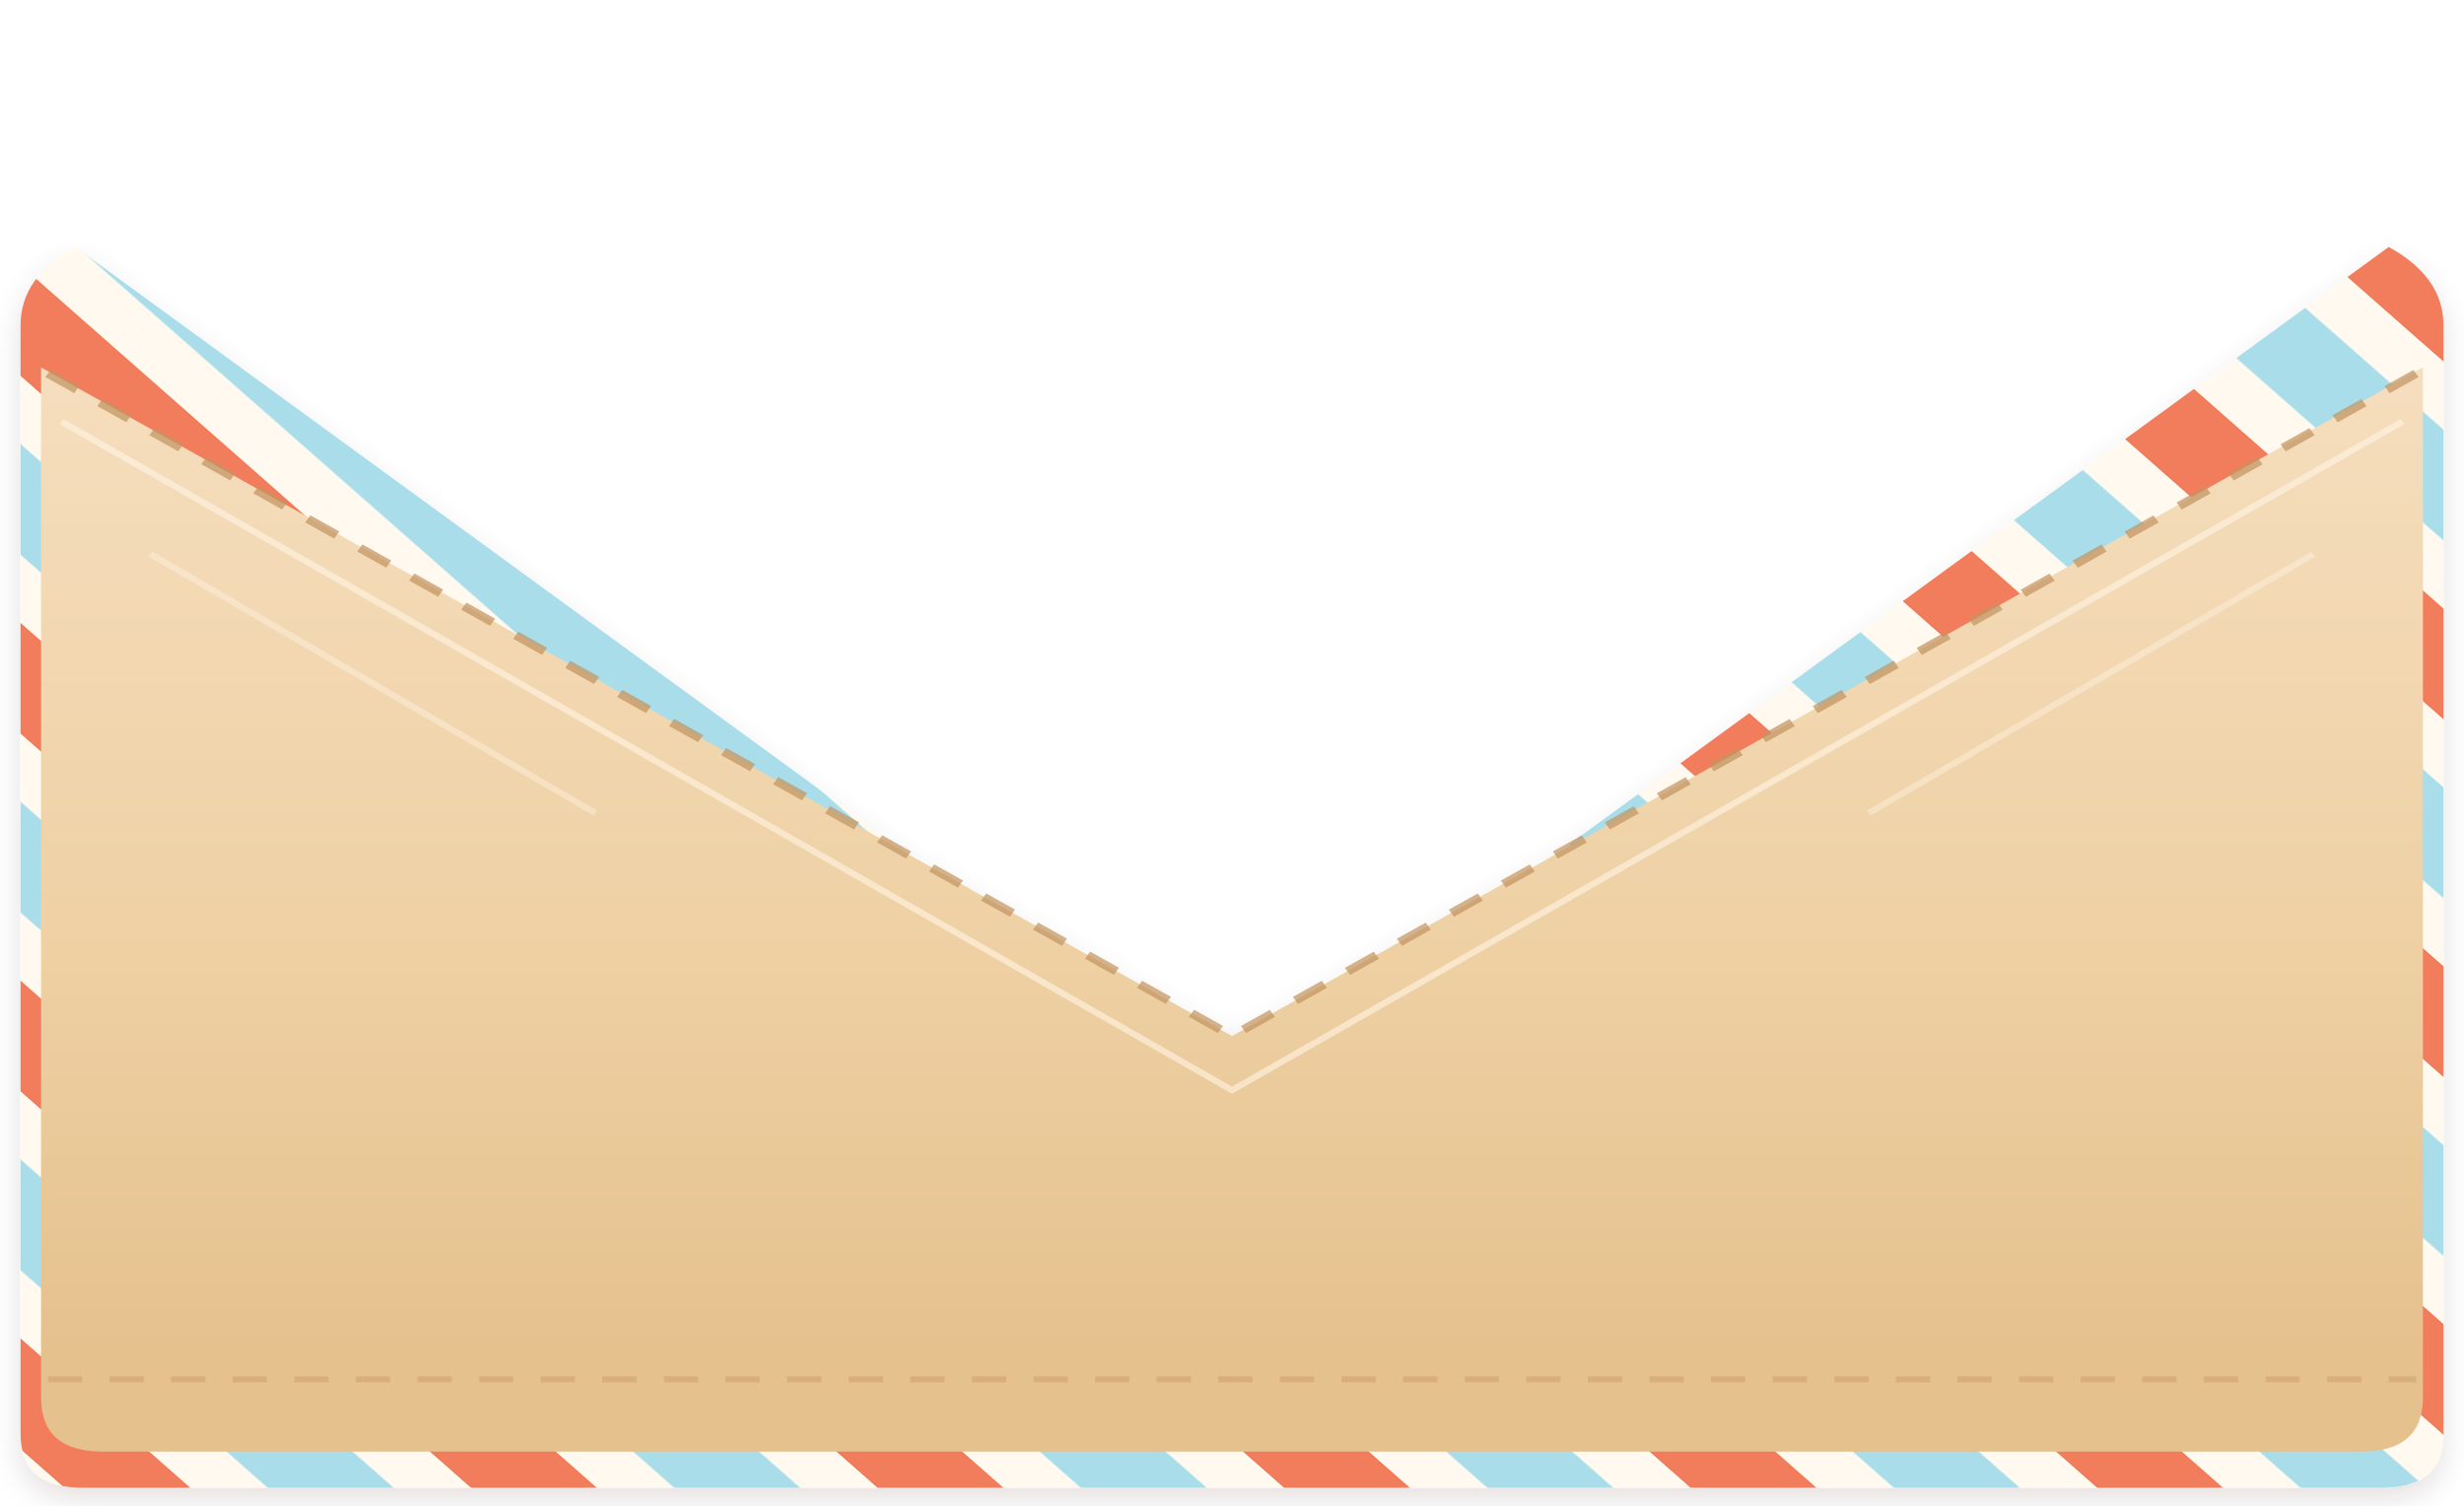
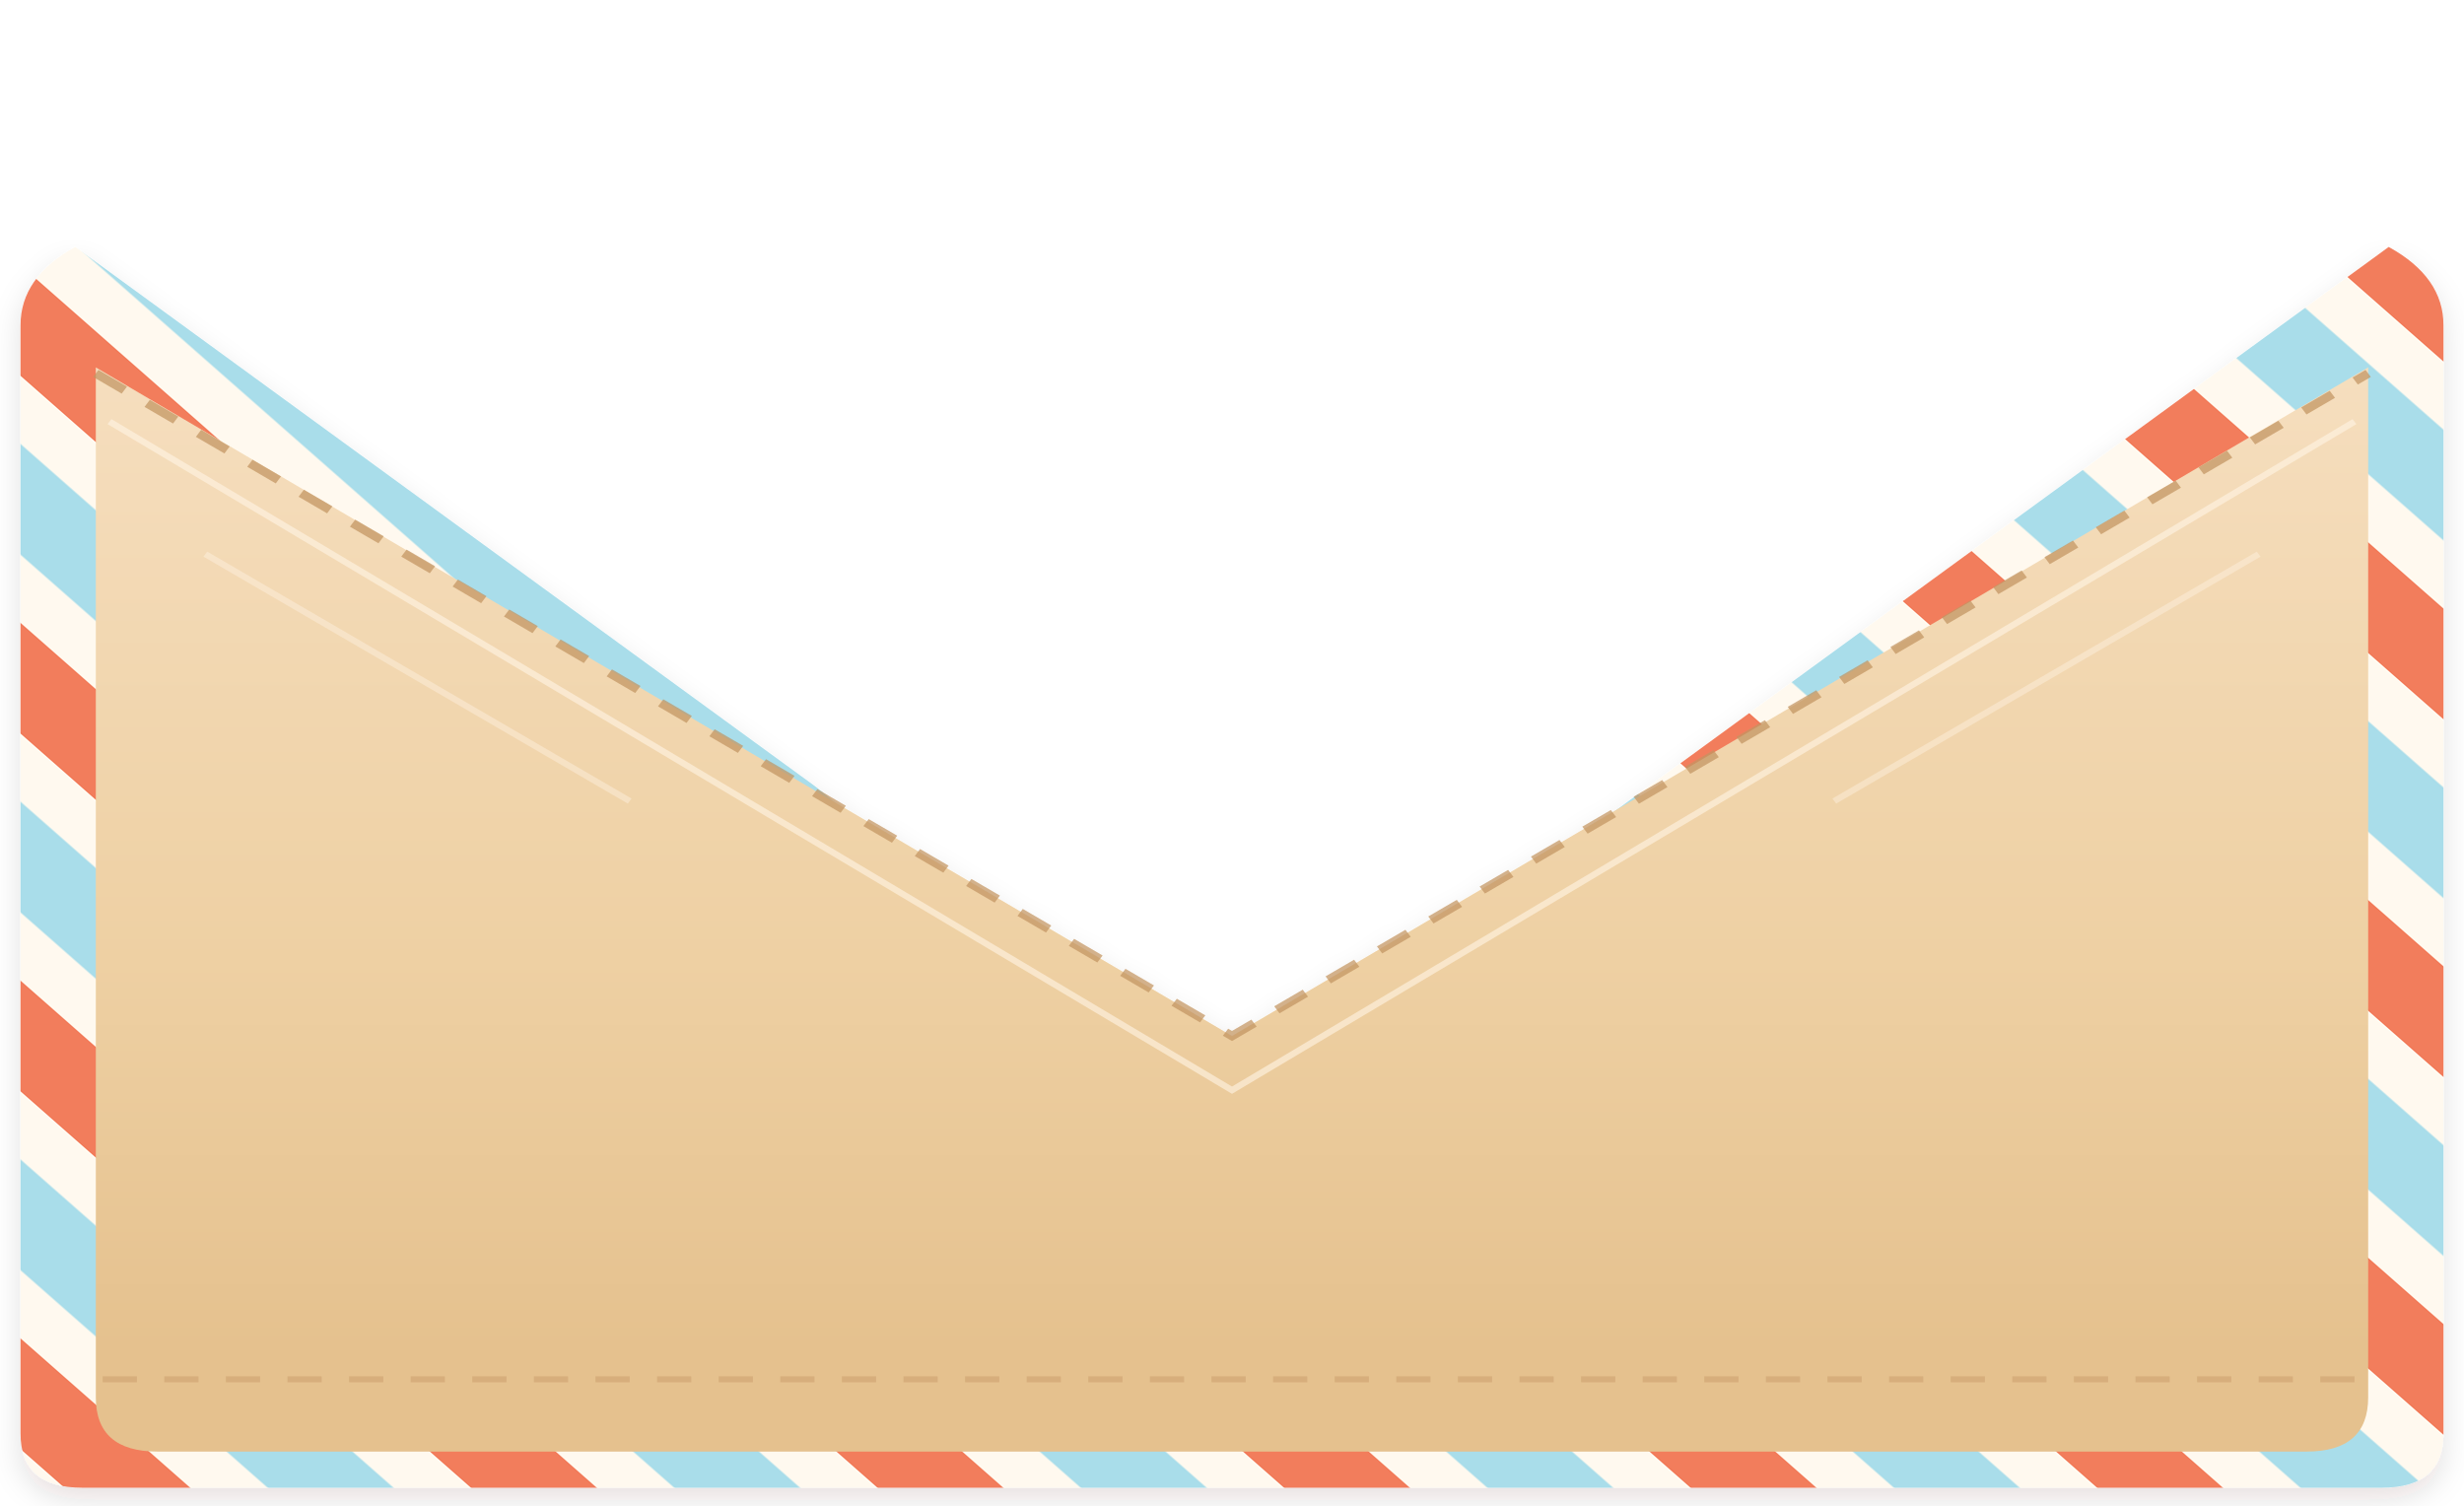
<svg xmlns="http://www.w3.org/2000/svg" width="360" height="220" viewBox="0 0 360 220" fill="none">
  <defs>
    <pattern id="airmail" width="42" height="42" patternUnits="userSpaceOnUse" patternTransform="rotate(-45)">
      <rect width="42" height="42" fill="#FFF9EF" />
      <rect width="13" height="42" fill="#F27D5C" />
      <rect x="21" width="13" height="42" fill="#A9DDEA" />
    </pattern>
    <linearGradient id="kraftShoulder" x1="180" y1="54" x2="180" y2="224" gradientUnits="userSpaceOnUse">
      <stop stop-color="#F6DFC0" />
      <stop offset="0.62" stop-color="#EED0A3" />
      <stop offset="1" stop-color="#E5C18E" />
    </linearGradient>
    <filter id="paperShadow" x="-8%" y="-8%" width="116%" height="122%">
      <feDropShadow dx="0" dy="2" stdDeviation="2.2" flood-color="#3F281A" flood-opacity="0.12" />
    </filter>
  </defs>
  <g transform="scale(1 0.88)" filter="url(#paperShadow)">
    <path d="M3 54Q3 46 11 41L180 181L349 41Q357 46 357 54V238Q357 247 348 247H12Q3 247 3 238V54Z" fill="url(#airmail)" />
-     <path d="M6 61L180 172L354 61V232Q354 241 345 241H15Q6 241 6 232V61Z" fill="url(#kraftShoulder)" />
-     <path d="M7 62L180 172L353 62" stroke="#C39562" stroke-opacity="0.72" stroke-width="1.4" stroke-dasharray="5 4" />
-     <path d="M9 70L180 181L351 70" stroke="#FFF4E4" stroke-opacity="0.62" stroke-width="1" />
-     <path d="M7 229H353" stroke="#C39562" stroke-opacity="0.42" stroke-width="1" stroke-dasharray="5 4" />
-     <path d="M22 92L87 135" stroke="#FFF4E4" stroke-opacity="0.42" stroke-width="1" />
-     <path d="M338 92L273 135" stroke="#FFF4E4" stroke-opacity="0.42" stroke-width="1" />
+     <path d="M14 61L180 172L346 61V232Q346 241 337 241H23Q14 241 14 232V61Z" fill="url(#kraftShoulder)" />
+     <path d="M14 62L180 172L346 62" stroke="#C39562" stroke-opacity="0.72" stroke-width="1.4" stroke-dasharray="5 4" />
+     <path d="M16 70L180 181L344 70" stroke="#FFF4E4" stroke-opacity="0.62" stroke-width="1" />
+     <path d="M15 229H345" stroke="#C39562" stroke-opacity="0.42" stroke-width="1" stroke-dasharray="5 4" />
+     <path d="M30 92L92 133" stroke="#FFF4E4" stroke-opacity="0.42" stroke-width="1" />
+     <path d="M330 92L268 133" stroke="#FFF4E4" stroke-opacity="0.42" stroke-width="1" />
  </g>
</svg>
